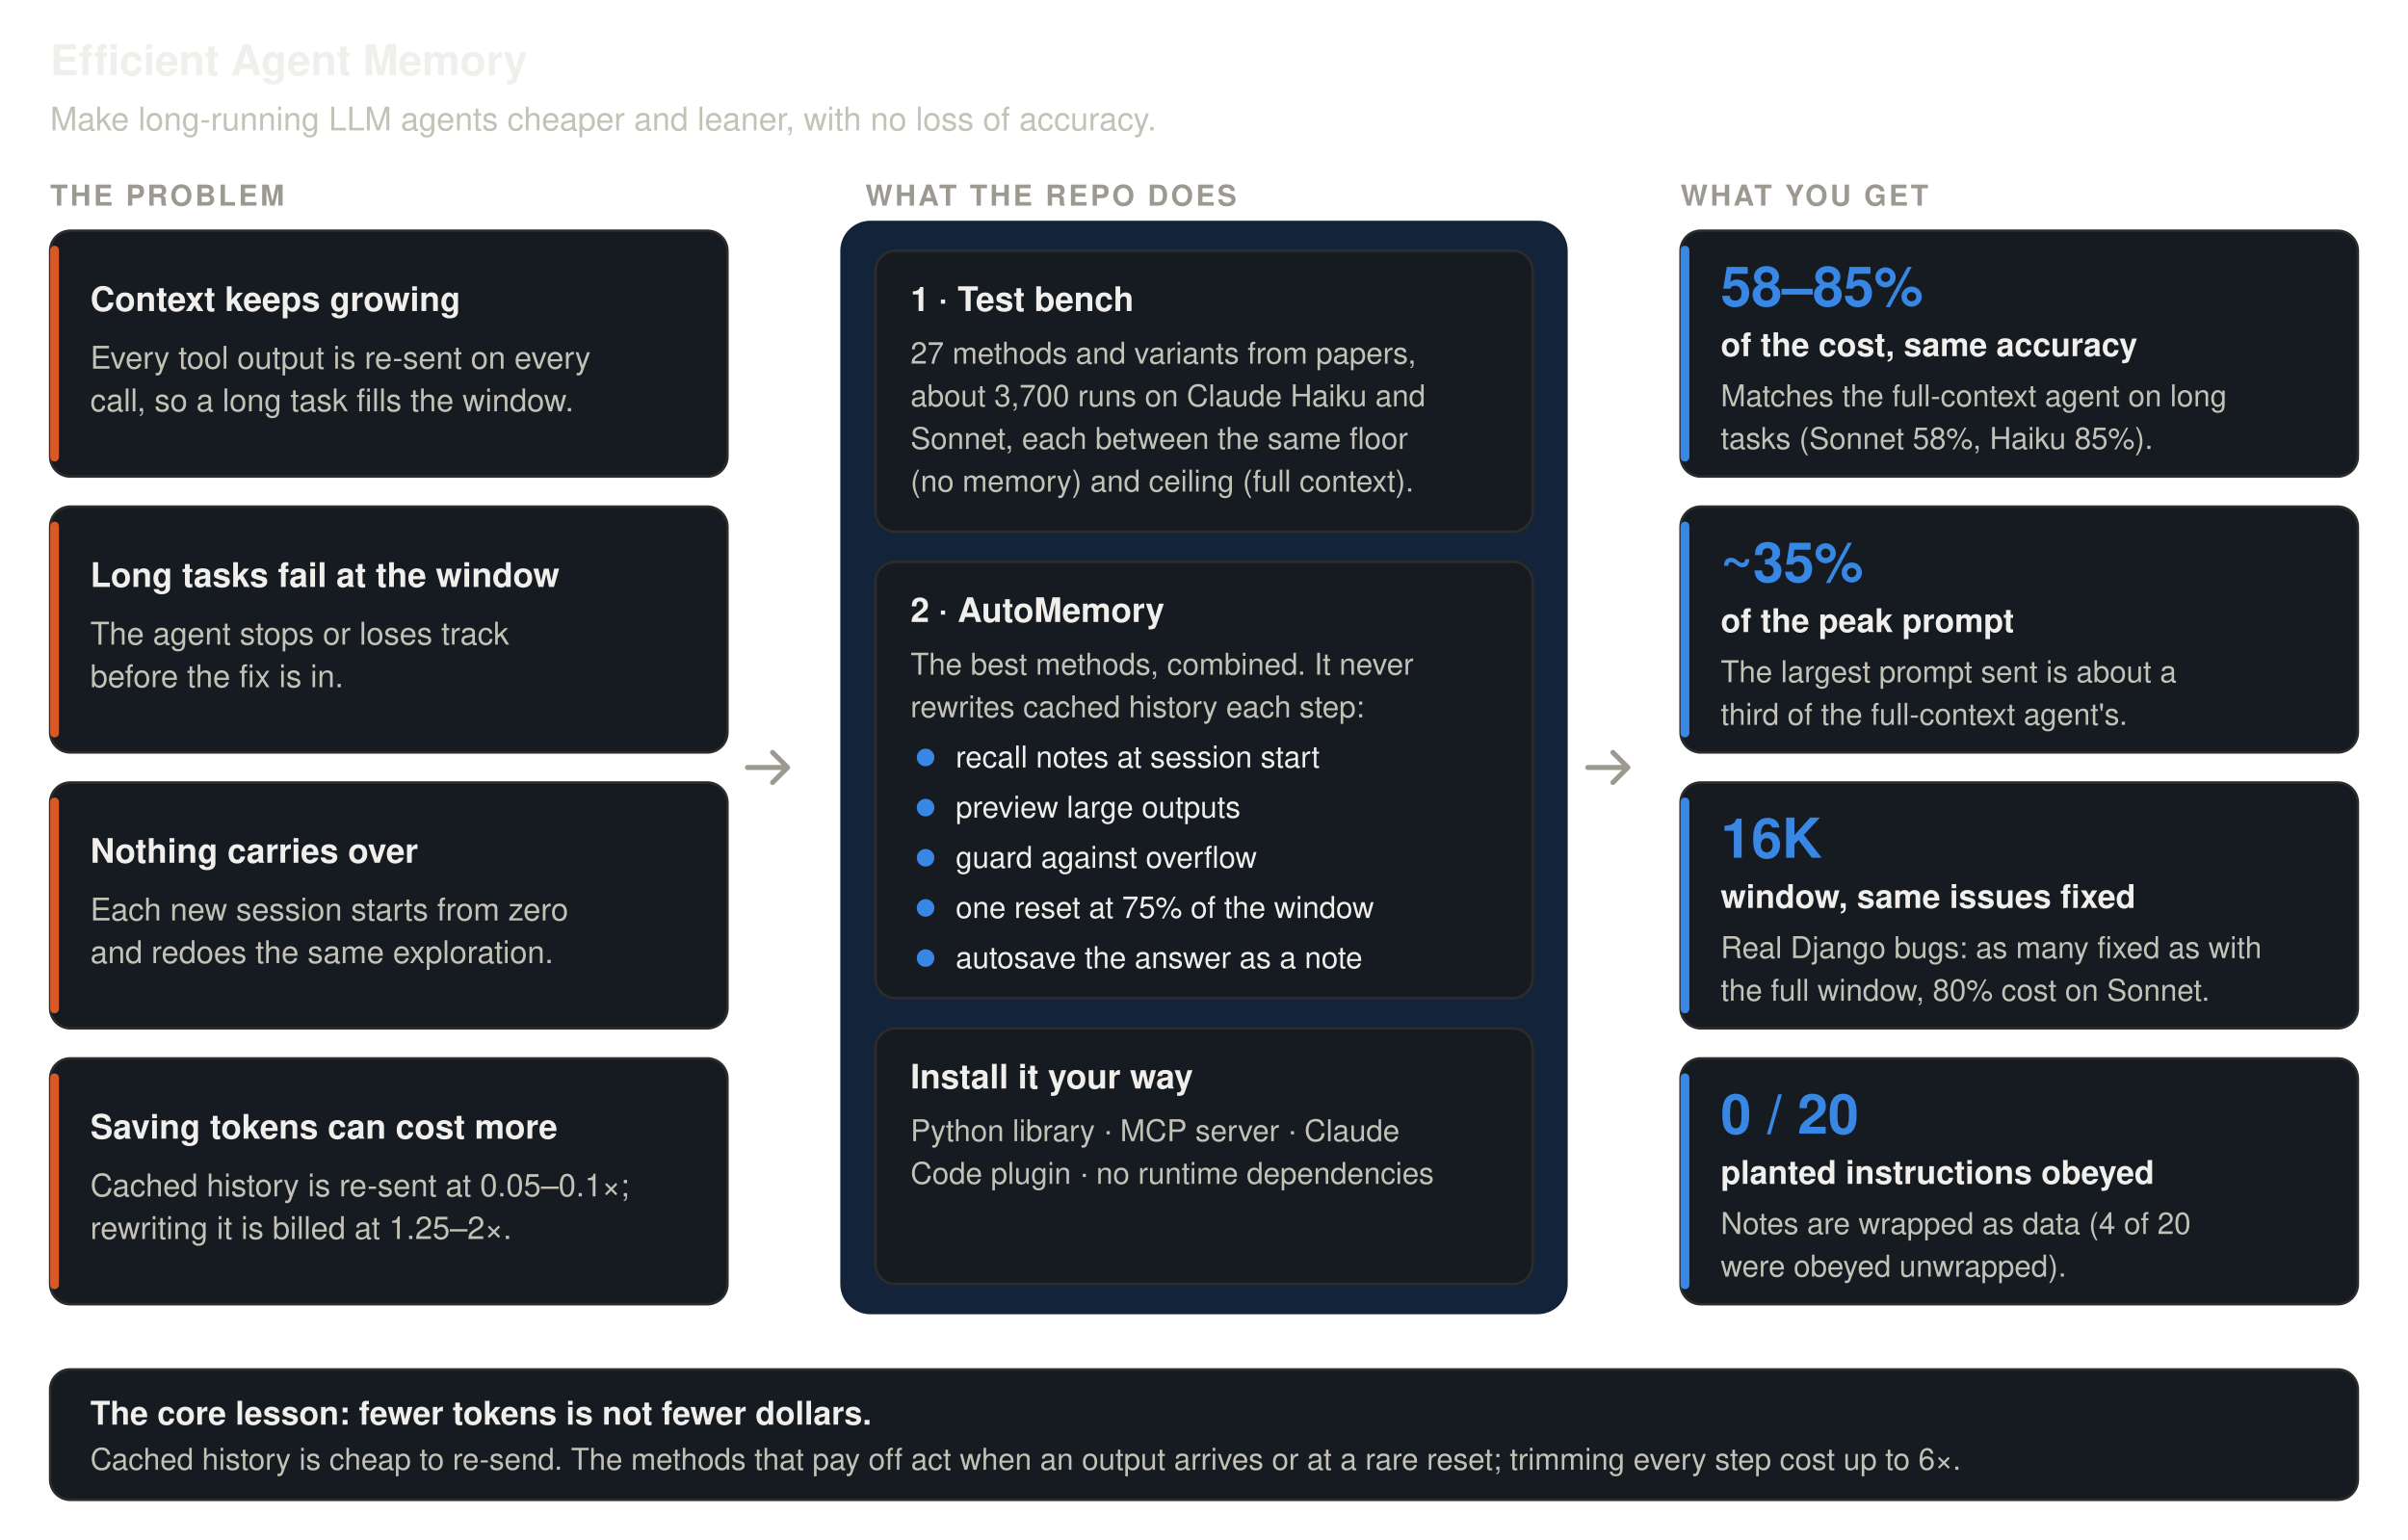
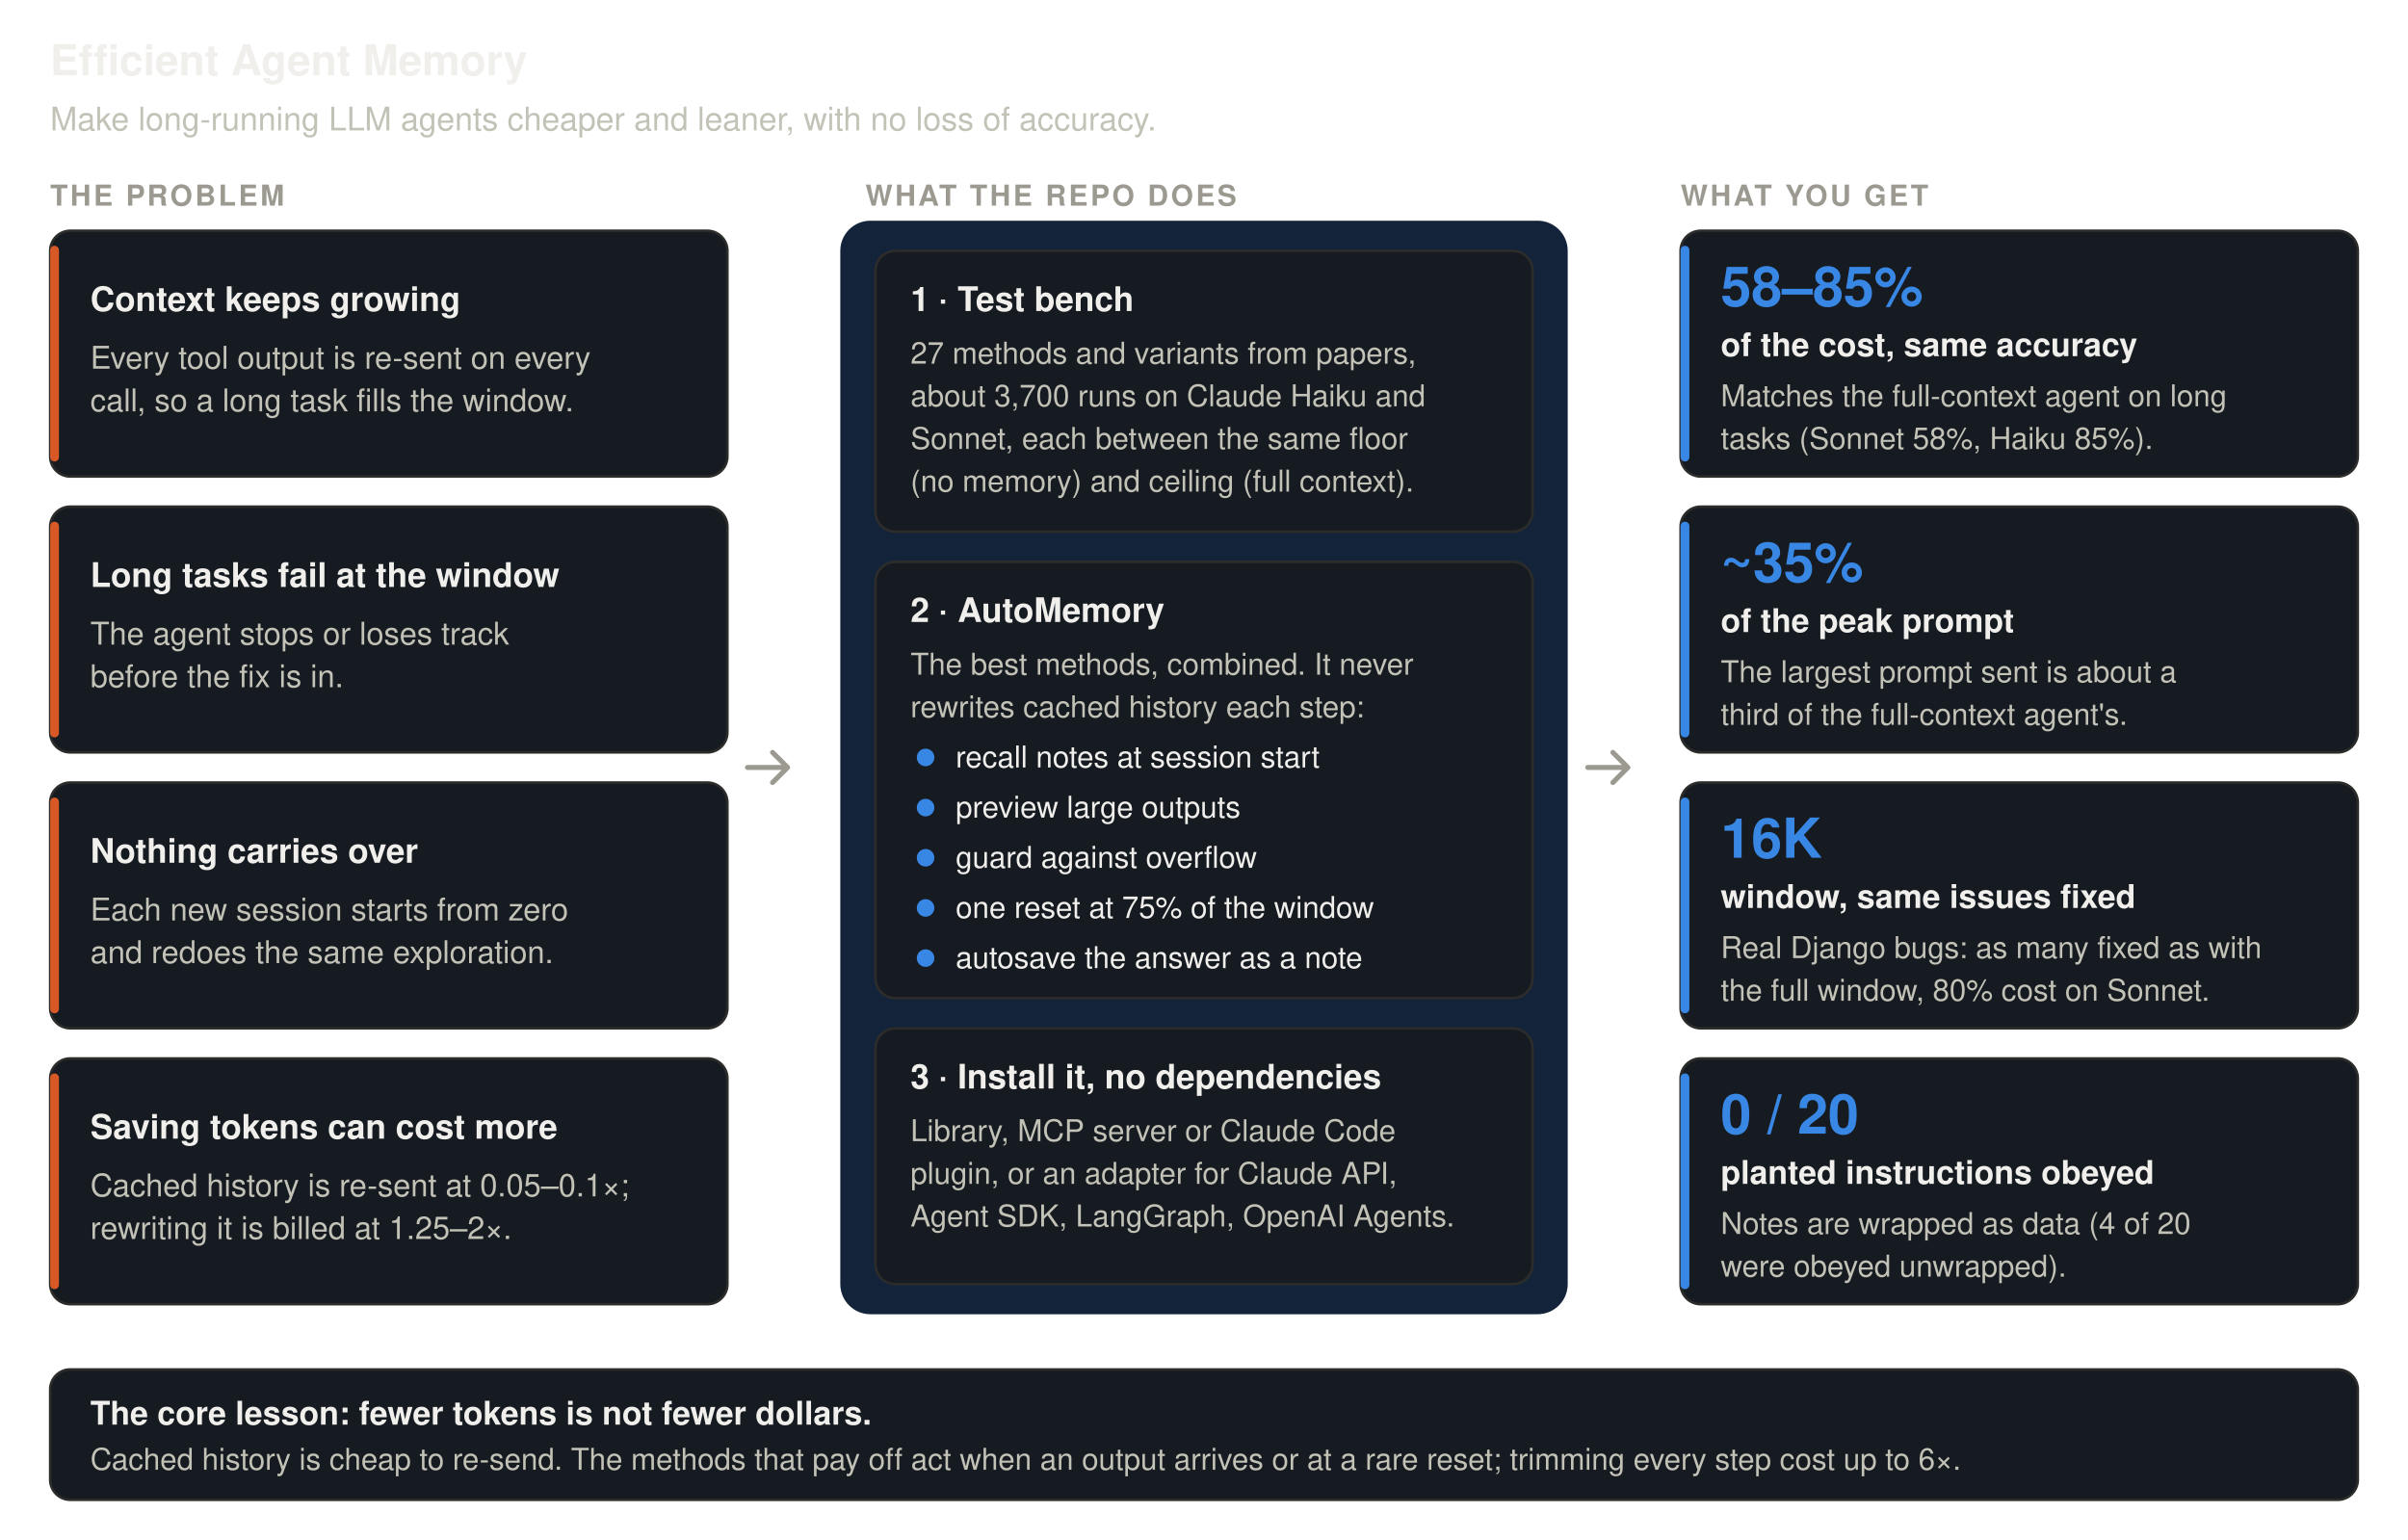
<svg xmlns="http://www.w3.org/2000/svg" viewBox="0 0 960 614" width="960" height="614" font-family="system-ui,-apple-system,Segoe UI,Helvetica,Arial,sans-serif" role="img" aria-labelledby="t d">
  <text x="20" y="30" fill="#f0efec" font-size="17" font-weight="700">Efficient Agent Memory</text>
  <text x="20" y="52" fill="#c3c2b7" font-size="13">Make long-running LLM agents cheaper and leaner, with no loss of accuracy.</text>
  <text x="20" y="82" fill="#9b9990" font-size="11.5" font-weight="600" letter-spacing="1">THE PROBLEM</text>
  <text x="345" y="82" fill="#9b9990" font-size="11.5" font-weight="600" letter-spacing="1">WHAT THE REPO DOES</text>
  <text x="670" y="82" fill="#9b9990" font-size="11.5" font-weight="600" letter-spacing="1">WHAT YOU GET</text>
  <rect x="20" y="92" width="270" height="98" rx="8" fill="#161b22" stroke="#2c2c2a" />
  <rect x="20" y="98" width="3.5" height="86" rx="1.75" fill="#d95926" />
  <text x="36" y="124" fill="#f0efec" font-size="13.5" font-weight="600">Context keeps growing</text>
  <text x="36" y="147" fill="#c3c2b7" font-size="12.5">Every tool output is re-sent on every</text>
  <text x="36" y="164" fill="#c3c2b7" font-size="12.5">call, so a long task fills the window.</text>
  <rect x="20" y="202" width="270" height="98" rx="8" fill="#161b22" stroke="#2c2c2a" />
  <rect x="20" y="208" width="3.5" height="86" rx="1.75" fill="#d95926" />
  <text x="36" y="234" fill="#f0efec" font-size="13.5" font-weight="600">Long tasks fail at the window</text>
  <text x="36" y="257" fill="#c3c2b7" font-size="12.5">The agent stops or loses track</text>
  <text x="36" y="274" fill="#c3c2b7" font-size="12.5">before the fix is in.</text>
  <rect x="20" y="312" width="270" height="98" rx="8" fill="#161b22" stroke="#2c2c2a" />
  <rect x="20" y="318" width="3.5" height="86" rx="1.75" fill="#d95926" />
  <text x="36" y="344" fill="#f0efec" font-size="13.5" font-weight="600">Nothing carries over</text>
  <text x="36" y="367" fill="#c3c2b7" font-size="12.5">Each new session starts from zero</text>
  <text x="36" y="384" fill="#c3c2b7" font-size="12.5">and redoes the same exploration.</text>
  <rect x="20" y="422" width="270" height="98" rx="8" fill="#161b22" stroke="#2c2c2a" />
  <rect x="20" y="428" width="3.5" height="86" rx="1.75" fill="#d95926" />
  <text x="36" y="454" fill="#f0efec" font-size="13.5" font-weight="600">Saving tokens can cost more</text>
  <text x="36" y="477" fill="#c3c2b7" font-size="12.5">Cached history is re-sent at 0.05–0.1×;</text>
  <text x="36" y="494" fill="#c3c2b7" font-size="12.5">rewriting it is billed at 1.25–2×.</text>
  <rect x="670" y="92" width="270" height="98" rx="8" fill="#161b22" stroke="#2c2c2a" />
  <rect x="670" y="98" width="3.5" height="86" rx="1.75" fill="#3987e5" />
  <text x="686" y="122" fill="#3987e5" font-size="22" font-weight="700">58–85%</text>
  <text x="686" y="142" fill="#f0efec" font-size="13" font-weight="600">of the cost, same accuracy</text>
  <text x="686" y="162" fill="#c3c2b7" font-size="12">Matches the full-context agent on long</text>
  <text x="686" y="179" fill="#c3c2b7" font-size="12">tasks (Sonnet 58%, Haiku 85%).</text>
  <rect x="670" y="202" width="270" height="98" rx="8" fill="#161b22" stroke="#2c2c2a" />
  <rect x="670" y="208" width="3.5" height="86" rx="1.75" fill="#3987e5" />
  <text x="686" y="232" fill="#3987e5" font-size="22" font-weight="700">~35%</text>
  <text x="686" y="252" fill="#f0efec" font-size="13" font-weight="600">of the peak prompt</text>
  <text x="686" y="272" fill="#c3c2b7" font-size="12">The largest prompt sent is about a</text>
  <text x="686" y="289" fill="#c3c2b7" font-size="12">third of the full-context agent's.</text>
  <rect x="670" y="312" width="270" height="98" rx="8" fill="#161b22" stroke="#2c2c2a" />
  <rect x="670" y="318" width="3.5" height="86" rx="1.75" fill="#3987e5" />
  <text x="686" y="342" fill="#3987e5" font-size="22" font-weight="700">16K</text>
  <text x="686" y="362" fill="#f0efec" font-size="13" font-weight="600">window, same issues fixed</text>
  <text x="686" y="382" fill="#c3c2b7" font-size="12">Real Django bugs: as many fixed as with</text>
  <text x="686" y="399" fill="#c3c2b7" font-size="12">the full window, 80% cost on Sonnet.</text>
  <rect x="670" y="422" width="270" height="98" rx="8" fill="#161b22" stroke="#2c2c2a" />
  <rect x="670" y="428" width="3.5" height="86" rx="1.75" fill="#3987e5" />
  <text x="686" y="452" fill="#3987e5" font-size="22" font-weight="700">0 / 20</text>
  <text x="686" y="472" fill="#f0efec" font-size="13" font-weight="600">planted instructions obeyed</text>
  <text x="686" y="492" fill="#c3c2b7" font-size="12">Notes are wrapped as data (4 of 20</text>
  <text x="686" y="509" fill="#c3c2b7" font-size="12">were obeyed unwrapped).</text>
  <rect x="335" y="88" width="290" height="436" rx="12" fill="#13233a" />
  <rect x="349" y="100" width="262" height="112" rx="8" fill="#161b22" stroke="#2c2c2a" />
  <text x="363" y="124" fill="#f0efec" font-size="13.5" font-weight="600">1 · Test bench</text>
  <text x="363" y="145" fill="#c3c2b7" font-size="12">27 methods and variants from papers,</text>
  <text x="363" y="162" fill="#c3c2b7" font-size="12">about 3,700 runs on Claude Haiku and</text>
  <text x="363" y="179" fill="#c3c2b7" font-size="12">Sonnet, each between the same floor</text>
  <text x="363" y="196" fill="#c3c2b7" font-size="12">(no memory) and ceiling (full context).</text>
  <rect x="349" y="224" width="262" height="174" rx="8" fill="#161b22" stroke="#2c2c2a" />
  <text x="363" y="248" fill="#f0efec" font-size="13.5" font-weight="600">2 · AutoMemory</text>
  <text x="363" y="269" fill="#c3c2b7" font-size="12">The best methods, combined. It never</text>
  <text x="363" y="286" fill="#c3c2b7" font-size="12">rewrites cached history each step:</text>
  <circle cx="369" cy="302" r="3.5" fill="#3987e5" />
  <text x="381" y="306" fill="#f0efec" font-size="12">recall notes at session start</text>
  <circle cx="369" cy="322" r="3.5" fill="#3987e5" />
  <text x="381" y="326" fill="#f0efec" font-size="12">preview large outputs</text>
  <circle cx="369" cy="342" r="3.5" fill="#3987e5" />
  <text x="381" y="346" fill="#f0efec" font-size="12">guard against overflow</text>
  <circle cx="369" cy="362" r="3.5" fill="#3987e5" />
  <text x="381" y="366" fill="#f0efec" font-size="12">one reset at 75% of the window</text>
  <circle cx="369" cy="382" r="3.5" fill="#3987e5" />
  <text x="381" y="386" fill="#f0efec" font-size="12">autosave the answer as a note</text>
  <rect x="349" y="410" width="262" height="102" rx="8" fill="#161b22" stroke="#2c2c2a" />
-   <text x="363" y="434" fill="#f0efec" font-size="13.5" font-weight="600">Install it your way</text>
-   <text x="363" y="455" fill="#c3c2b7" font-size="12">Python library · MCP server · Claude</text>
-   <text x="363" y="472" fill="#c3c2b7" font-size="12">Code plugin · no runtime dependencies</text>
+   <text x="363" y="434" fill="#f0efec" font-size="13.5" font-weight="600">3 · Install it, no dependencies</text>
+   <text x="363" y="455" fill="#c3c2b7" font-size="12">Library, MCP server or Claude Code</text>
+   <text x="363" y="472" fill="#c3c2b7" font-size="12">plugin, or an adapter for Claude API,</text>
+   <text x="363" y="489" fill="#c3c2b7" font-size="12">Agent SDK, LangGraph, OpenAI Agents.</text>
  <path d="M298 306.0 h16 M308 300.0 l6 6 l-6 6" fill="none" stroke="#9b9990" stroke-width="2" stroke-linecap="round" stroke-linejoin="round" />
  <path d="M633 306.0 h16 M643 300.0 l6 6 l-6 6" fill="none" stroke="#9b9990" stroke-width="2" stroke-linecap="round" stroke-linejoin="round" />
  <rect x="20" y="546" width="920" height="52" rx="8" fill="#161b22" stroke="#2c2c2a" />
  <text x="36" y="568" fill="#f0efec" font-size="13" font-weight="600">The core lesson: fewer tokens is not fewer dollars.</text>
  <text x="36" y="586" fill="#c3c2b7" font-size="12">Cached history is cheap to re-send. The methods that pay off act when an output arrives or at a rare reset; trimming every step cost up to 6×.</text>
</svg>
